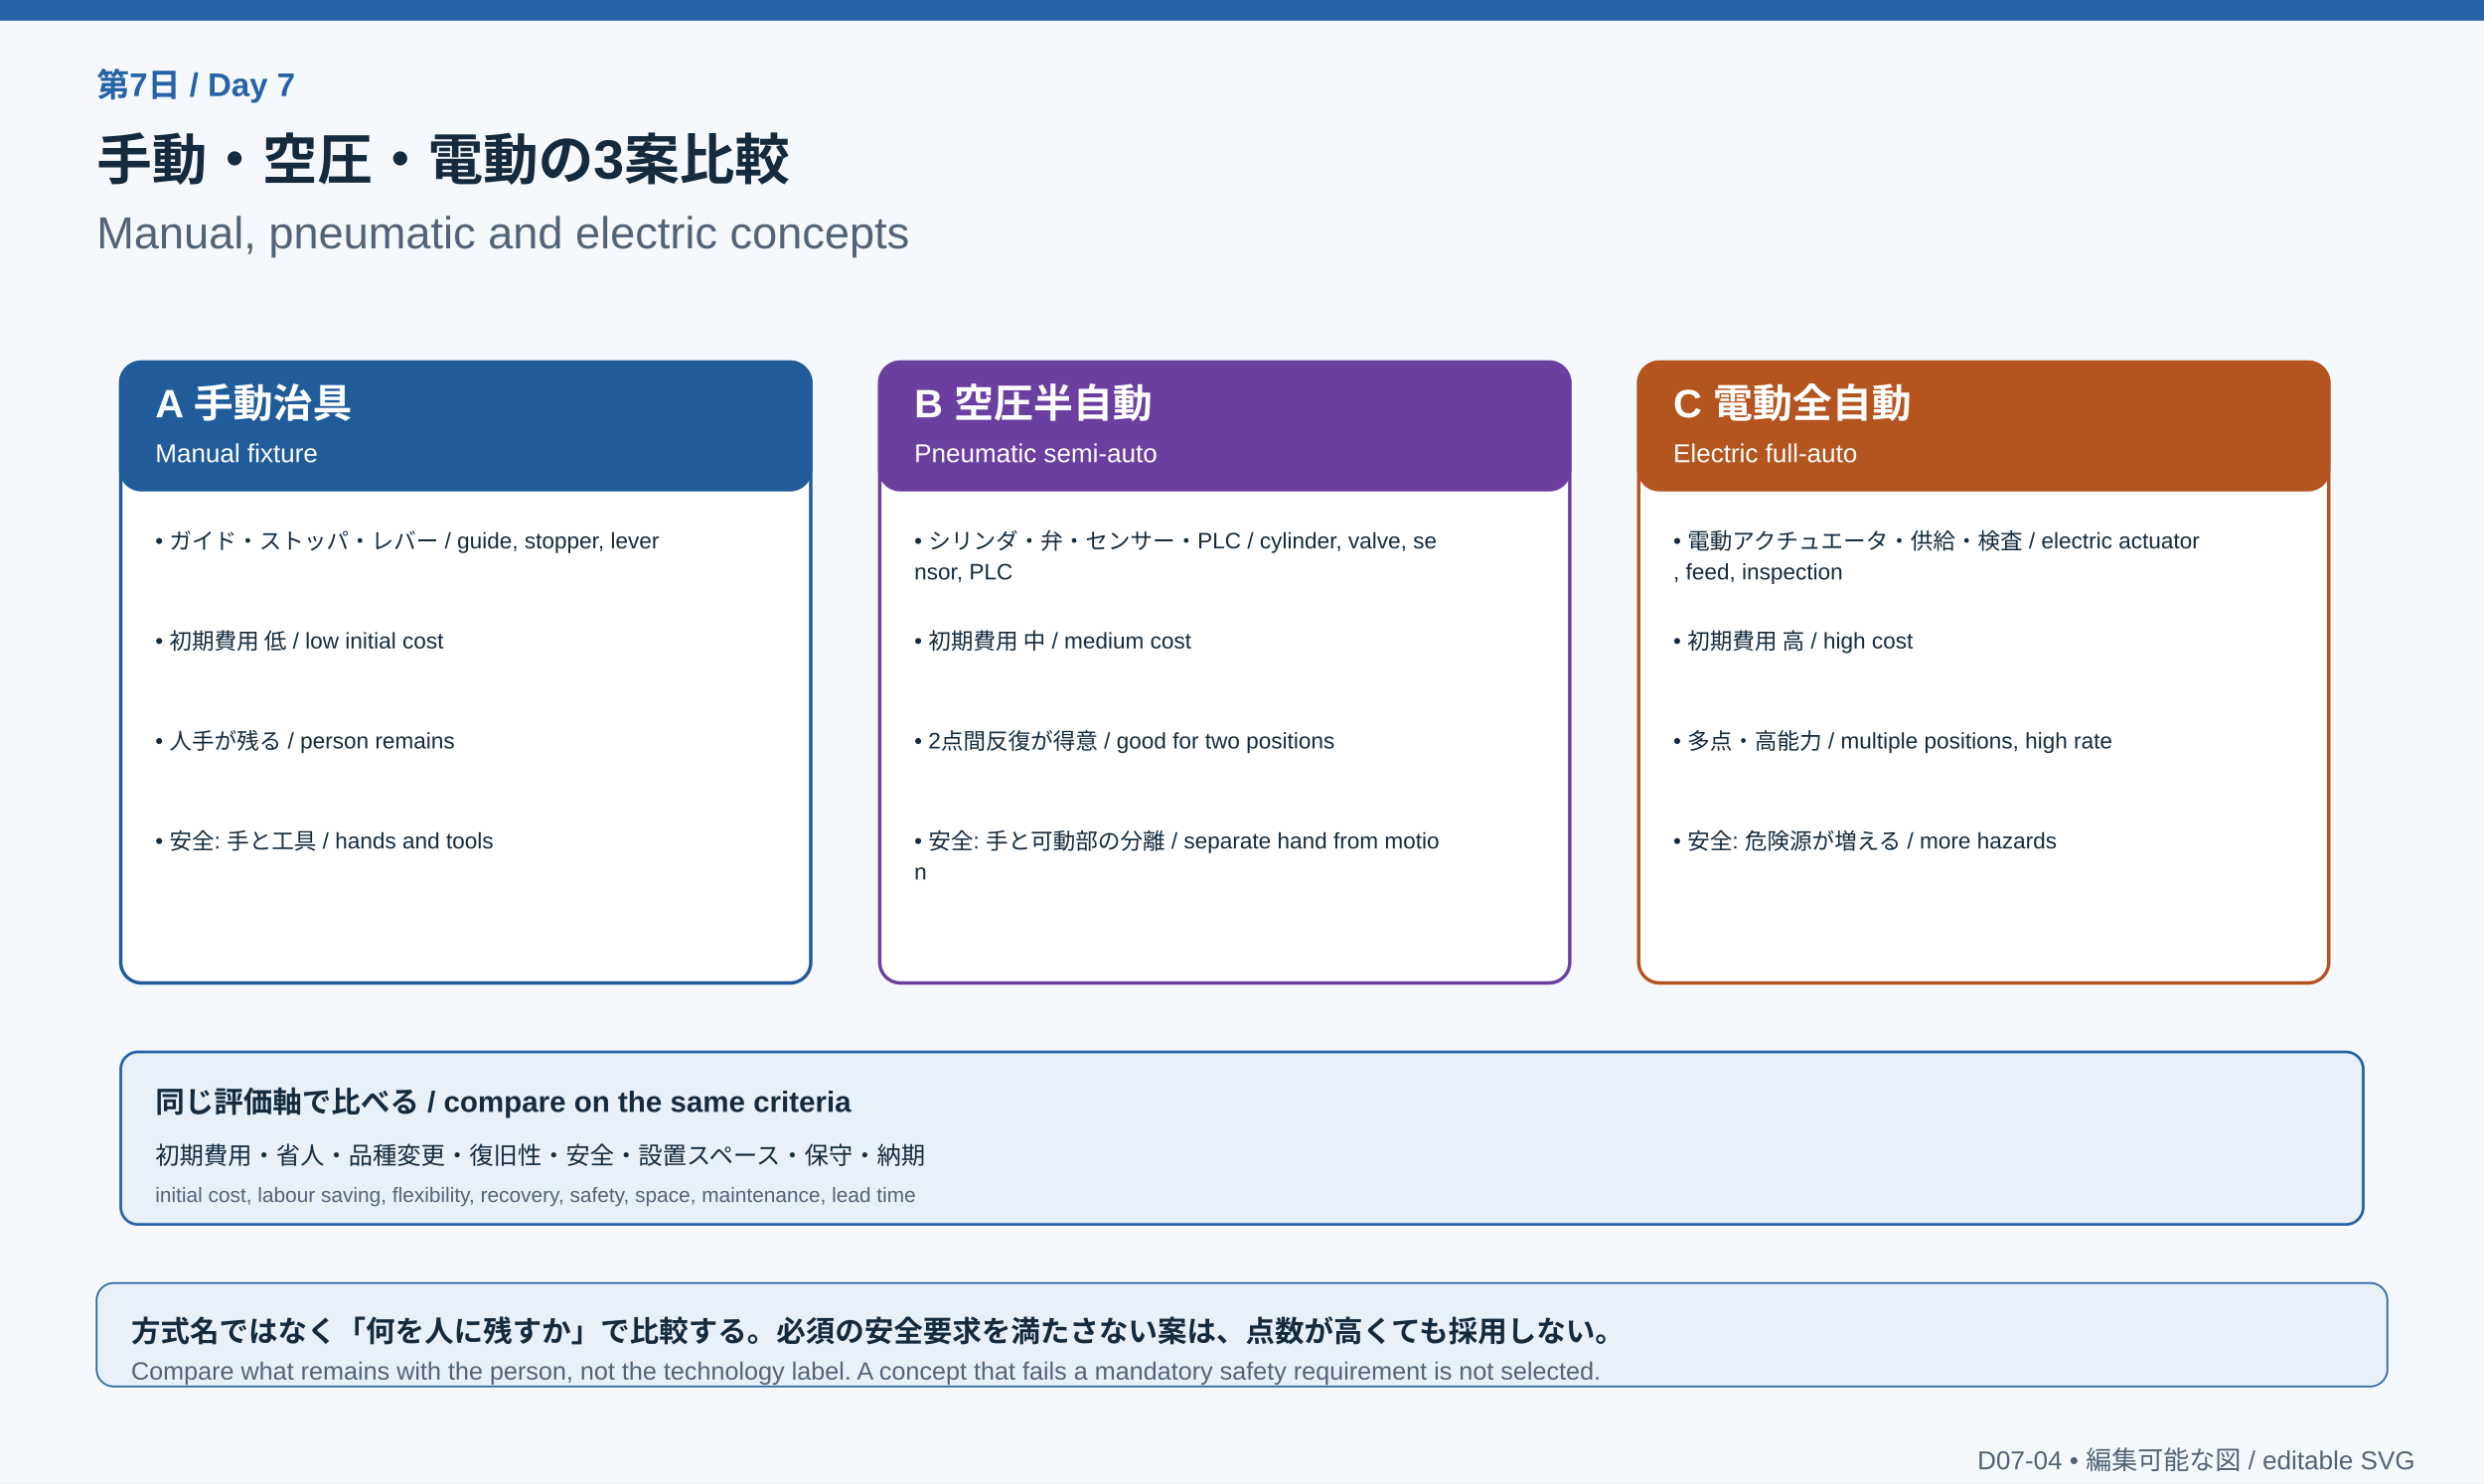
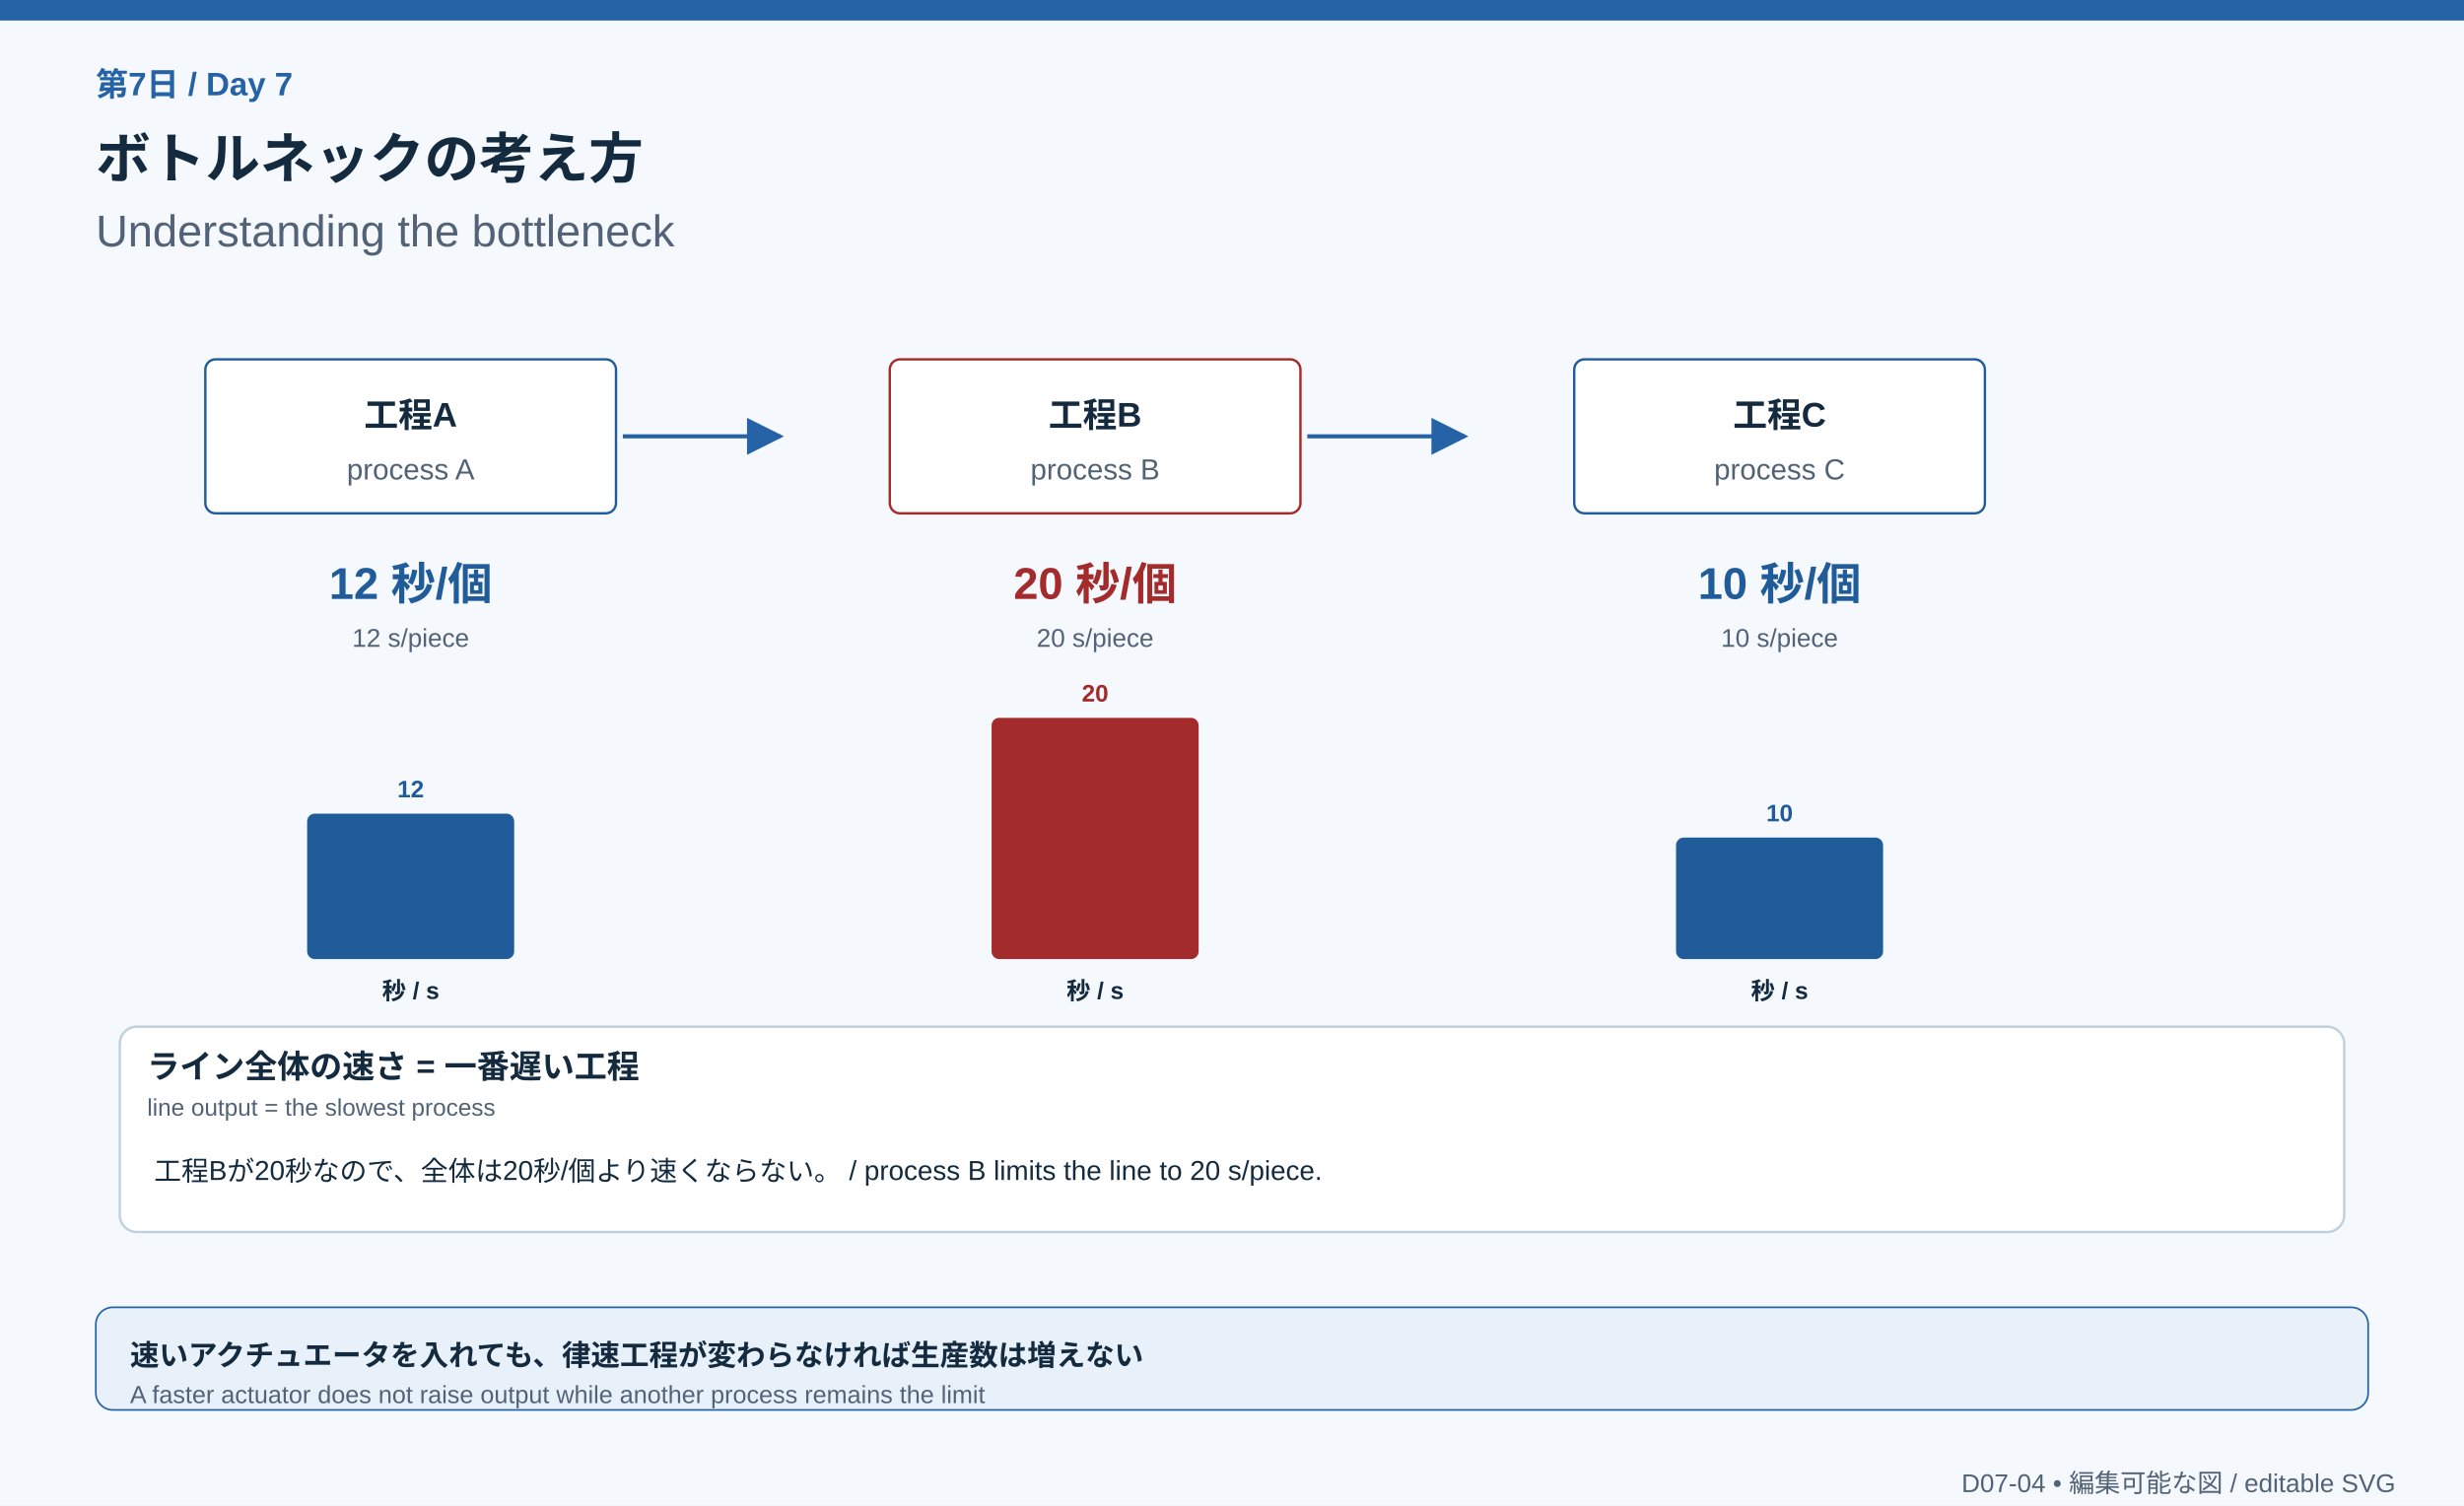
- <svg xmlns="http://www.w3.org/2000/svg" width="1440" height="860" viewBox="0 0 1440 860" role="img" aria-labelledby="title desc">
+ <svg xmlns="http://www.w3.org/2000/svg" width="1440" height="880" viewBox="0 0 1440 880" role="img" aria-labelledby="title desc">
  <defs>
    <marker id="arrow" viewBox="0 0 10 10" refX="9" refY="5" markerWidth="9" markerHeight="9" orient="auto">
      <path d="M0 0 10 5 0 10Z" fill="#2563A6" />
    </marker>
    <marker id="arrow-red" viewBox="0 0 10 10" refX="9" refY="5" markerWidth="9" markerHeight="9" orient="auto">
      <path d="M0 0 10 5 0 10Z" fill="#A32B2B" />
    </marker>
    <marker id="arrow-green" viewBox="0 0 10 10" refX="9" refY="5" markerWidth="9" markerHeight="9" orient="auto">
      <path d="M0 0 10 5 0 10Z" fill="#1B7A4B" />
    </marker>
  </defs>
-   <rect x="0" y="0" width="1440" height="860" fill="#F5F8FC" />
+   <rect x="0" y="0" width="1440" height="880" fill="#F5F8FC" />
  <rect x="0" y="0" width="1440" height="12" fill="#2563A6" />
  <text x="56.0" y="56.0" font-family="Arial, 'Noto Sans JP', 'Yu Gothic', Meiryo, sans-serif" font-size="19" fill="#2563A6" font-weight="700" text-anchor="start">第7日 / Day 7</text>
-   <text x="56.0" y="104.0" font-family="Arial, 'Noto Sans JP', 'Yu Gothic', Meiryo, sans-serif" font-size="32" fill="#142B3F" font-weight="700" text-anchor="start">手動・空圧・電動の3案比較</text>
-   <text x="56.0" y="144.0" font-family="Arial, 'Noto Sans JP', 'Yu Gothic', Meiryo, sans-serif" font-size="26" fill="#526378" font-weight="400" text-anchor="start">Manual, pneumatic and electric concepts</text>
-   <rect x="70.0" y="210.0" width="400.0" height="360.0" rx="12" fill="#FFFFFF" stroke="#1F5C99" stroke-width="2" />
-   <rect x="70.0" y="210.0" width="400.0" height="74.0" rx="12" fill="#1F5C99" stroke="#1F5C99" stroke-width="2" />
-   <text x="90.0" y="242.0" font-family="Arial, 'Noto Sans JP', 'Yu Gothic', Meiryo, sans-serif" font-size="23" fill="white" font-weight="700" text-anchor="start">A 手動治具</text>
-   <text x="90.0" y="268.0" font-family="Arial, 'Noto Sans JP', 'Yu Gothic', Meiryo, sans-serif" font-size="15" fill="white" font-weight="400" text-anchor="start">Manual fixture</text>
-   <text x="90.0" y="318.0" font-family="Arial, 'Noto Sans JP', 'Yu Gothic', Meiryo, sans-serif" font-size="13" fill="#142B3F" font-weight="400" text-anchor="start">• ガイド・ストッパ・レバー / guide, stopper, lever</text>
-   <text x="90.0" y="376.0" font-family="Arial, 'Noto Sans JP', 'Yu Gothic', Meiryo, sans-serif" font-size="13" fill="#142B3F" font-weight="400" text-anchor="start">• 初期費用 低 / low initial cost</text>
-   <text x="90.0" y="434.0" font-family="Arial, 'Noto Sans JP', 'Yu Gothic', Meiryo, sans-serif" font-size="13" fill="#142B3F" font-weight="400" text-anchor="start">• 人手が残る / person remains</text>
-   <text x="90.0" y="492.0" font-family="Arial, 'Noto Sans JP', 'Yu Gothic', Meiryo, sans-serif" font-size="13" fill="#142B3F" font-weight="400" text-anchor="start">• 安全: 手と工具 / hands and tools</text>
-   <rect x="510.0" y="210.0" width="400.0" height="360.0" rx="12" fill="#FFFFFF" stroke="#6B3FA0" stroke-width="2" />
-   <rect x="510.0" y="210.0" width="400.0" height="74.0" rx="12" fill="#6B3FA0" stroke="#6B3FA0" stroke-width="2" />
-   <text x="530.0" y="242.0" font-family="Arial, 'Noto Sans JP', 'Yu Gothic', Meiryo, sans-serif" font-size="23" fill="white" font-weight="700" text-anchor="start">B 空圧半自動</text>
-   <text x="530.0" y="268.0" font-family="Arial, 'Noto Sans JP', 'Yu Gothic', Meiryo, sans-serif" font-size="15" fill="white" font-weight="400" text-anchor="start">Pneumatic semi-auto</text>
-   <text x="530.0" y="318.0" font-family="Arial, 'Noto Sans JP', 'Yu Gothic', Meiryo, sans-serif" font-size="13" fill="#142B3F" font-weight="400" text-anchor="start">• シリンダ・弁・センサー・PLC / cylinder, valve, se</text>
-   <text x="530.0" y="336.0" font-family="Arial, 'Noto Sans JP', 'Yu Gothic', Meiryo, sans-serif" font-size="13" fill="#142B3F" font-weight="400" text-anchor="start">nsor, PLC</text>
-   <text x="530.0" y="376.0" font-family="Arial, 'Noto Sans JP', 'Yu Gothic', Meiryo, sans-serif" font-size="13" fill="#142B3F" font-weight="400" text-anchor="start">• 初期費用 中 / medium cost</text>
-   <text x="530.0" y="434.0" font-family="Arial, 'Noto Sans JP', 'Yu Gothic', Meiryo, sans-serif" font-size="13" fill="#142B3F" font-weight="400" text-anchor="start">• 2点間反復が得意 / good for two positions</text>
-   <text x="530.0" y="492.0" font-family="Arial, 'Noto Sans JP', 'Yu Gothic', Meiryo, sans-serif" font-size="13" fill="#142B3F" font-weight="400" text-anchor="start">• 安全: 手と可動部の分離 / separate hand from motio</text>
-   <text x="530.0" y="510.0" font-family="Arial, 'Noto Sans JP', 'Yu Gothic', Meiryo, sans-serif" font-size="13" fill="#142B3F" font-weight="400" text-anchor="start">n</text>
-   <rect x="950.0" y="210.0" width="400.0" height="360.0" rx="12" fill="#FFFFFF" stroke="#B4541E" stroke-width="2" />
-   <rect x="950.0" y="210.0" width="400.0" height="74.0" rx="12" fill="#B4541E" stroke="#B4541E" stroke-width="2" />
-   <text x="970.0" y="242.0" font-family="Arial, 'Noto Sans JP', 'Yu Gothic', Meiryo, sans-serif" font-size="23" fill="white" font-weight="700" text-anchor="start">C 電動全自動</text>
-   <text x="970.0" y="268.0" font-family="Arial, 'Noto Sans JP', 'Yu Gothic', Meiryo, sans-serif" font-size="15" fill="white" font-weight="400" text-anchor="start">Electric full-auto</text>
-   <text x="970.0" y="318.0" font-family="Arial, 'Noto Sans JP', 'Yu Gothic', Meiryo, sans-serif" font-size="13" fill="#142B3F" font-weight="400" text-anchor="start">• 電動アクチュエータ・供給・検査 / electric actuator</text>
-   <text x="970.0" y="336.0" font-family="Arial, 'Noto Sans JP', 'Yu Gothic', Meiryo, sans-serif" font-size="13" fill="#142B3F" font-weight="400" text-anchor="start">, feed, inspection</text>
-   <text x="970.0" y="376.0" font-family="Arial, 'Noto Sans JP', 'Yu Gothic', Meiryo, sans-serif" font-size="13" fill="#142B3F" font-weight="400" text-anchor="start">• 初期費用 高 / high cost</text>
-   <text x="970.0" y="434.0" font-family="Arial, 'Noto Sans JP', 'Yu Gothic', Meiryo, sans-serif" font-size="13" fill="#142B3F" font-weight="400" text-anchor="start">• 多点・高能力 / multiple positions, high rate</text>
-   <text x="970.0" y="492.0" font-family="Arial, 'Noto Sans JP', 'Yu Gothic', Meiryo, sans-serif" font-size="13" fill="#142B3F" font-weight="400" text-anchor="start">• 安全: 危険源が増える / more hazards</text>
-   <rect x="70.0" y="610.0" width="1300.0" height="100.0" rx="10" fill="#E8F1FA" stroke="#2563A6" stroke-width="1.6" />
-   <text x="90.0" y="645.0" font-family="Arial, 'Noto Sans JP', 'Yu Gothic', Meiryo, sans-serif" font-size="17" fill="#142B3F" font-weight="700" text-anchor="start">同じ評価軸で比べる / compare on the same criteria</text>
-   <text x="90.0" y="675.0" font-family="Arial, 'Noto Sans JP', 'Yu Gothic', Meiryo, sans-serif" font-size="14" fill="#142B3F" font-weight="400" text-anchor="start">初期費用・省人・品種変更・復旧性・安全・設置スペース・保守・納期</text>
-   <text x="90.0" y="697.0" font-family="Arial, 'Noto Sans JP', 'Yu Gothic', Meiryo, sans-serif" font-size="12" fill="#526378" font-weight="400" text-anchor="start">initial cost, labour saving, flexibility, recovery, safety, space, maintenance, lead time</text>
-   <rect x="56.0" y="744.0" width="1328.0" height="60.0" rx="10" fill="#E8F1FA" stroke="#2563A6" stroke-width="1" />
-   <text x="76.0" y="778.0" font-family="Arial, 'Noto Sans JP', 'Yu Gothic', Meiryo, sans-serif" font-size="17.0" fill="#142B3F" font-weight="700" text-anchor="start">方式名ではなく「何を人に残すか」で比較する。必須の安全要求を満たさない案は、点数が高くても採用しない。</text>
-   <text x="76.0" y="800.0" font-family="Arial, 'Noto Sans JP', 'Yu Gothic', Meiryo, sans-serif" font-size="14.5" fill="#526378" font-weight="400" text-anchor="start">Compare what remains with the person, not the technology label. A concept that fails a mandatory safety requirement is not selected.</text>
-   <text x="1400" y="852" font-family="Arial, 'Noto Sans JP', 'Yu Gothic', Meiryo, sans-serif" font-size="15" fill="#526378" text-anchor="end">D07-04 • 編集可能な図 / editable SVG</text>
+   <text x="56.0" y="104.0" font-family="Arial, 'Noto Sans JP', 'Yu Gothic', Meiryo, sans-serif" font-size="32" fill="#142B3F" font-weight="700" text-anchor="start">ボトルネックの考え方</text>
+   <text x="56.0" y="144.0" font-family="Arial, 'Noto Sans JP', 'Yu Gothic', Meiryo, sans-serif" font-size="26" fill="#526378" font-weight="400" text-anchor="start">Understanding the bottleneck</text>
+   <rect x="120.0" y="210.0" width="240.0" height="90.0" rx="6" fill="#FFFFFF" stroke="#1F5C99" stroke-width="1.4" />
+   <text x="240.0" y="249.6" font-family="Arial, 'Noto Sans JP', 'Yu Gothic', Meiryo, sans-serif" font-size="20" fill="#142B3F" font-weight="700" text-anchor="middle">工程A</text>
+   <text x="240.0" y="280.2" font-family="Arial, 'Noto Sans JP', 'Yu Gothic', Meiryo, sans-serif" font-size="17" fill="#526378" font-weight="400" text-anchor="middle">process A</text>
+   <text x="240.0" y="350.0" font-family="Arial, 'Noto Sans JP', 'Yu Gothic', Meiryo, sans-serif" font-size="26" fill="#1F5C99" font-weight="700" text-anchor="middle">12 秒/個</text>
+   <text x="240.0" y="378.0" font-family="Arial, 'Noto Sans JP', 'Yu Gothic', Meiryo, sans-serif" font-size="15" fill="#526378" font-weight="400" text-anchor="middle">12 s/piece</text>
+   <rect x="180.0" y="476.0" width="120.0" height="84.0" rx="4" fill="#1F5C99" stroke="#1F5C99" stroke-width="1" />
+   <text x="240.0" y="584.0" font-family="Arial, 'Noto Sans JP', 'Yu Gothic', Meiryo, sans-serif" font-size="14" fill="#142B3F" font-weight="600" text-anchor="middle">秒 / s</text>
+   <text x="240.0" y="466.0" font-family="Arial, 'Noto Sans JP', 'Yu Gothic', Meiryo, sans-serif" font-size="14" fill="#1F5C99" font-weight="700" text-anchor="middle">12</text>
+   <path d="M364.0 255.0 L456.0 255.0" fill="none" stroke="#2563A6" stroke-width="2.4" marker-end="url(#arrow)" />
+   <rect x="520.0" y="210.0" width="240.0" height="90.0" rx="6" fill="#FFFFFF" stroke="#A32B2B" stroke-width="1.4" />
+   <text x="640.0" y="249.6" font-family="Arial, 'Noto Sans JP', 'Yu Gothic', Meiryo, sans-serif" font-size="20" fill="#142B3F" font-weight="700" text-anchor="middle">工程B</text>
+   <text x="640.0" y="280.2" font-family="Arial, 'Noto Sans JP', 'Yu Gothic', Meiryo, sans-serif" font-size="17" fill="#526378" font-weight="400" text-anchor="middle">process B</text>
+   <text x="640.0" y="350.0" font-family="Arial, 'Noto Sans JP', 'Yu Gothic', Meiryo, sans-serif" font-size="26" fill="#A32B2B" font-weight="700" text-anchor="middle">20 秒/個</text>
+   <text x="640.0" y="378.0" font-family="Arial, 'Noto Sans JP', 'Yu Gothic', Meiryo, sans-serif" font-size="15" fill="#526378" font-weight="400" text-anchor="middle">20 s/piece</text>
+   <rect x="580.0" y="420.0" width="120.0" height="140.0" rx="4" fill="#A32B2B" stroke="#A32B2B" stroke-width="1" />
+   <text x="640.0" y="584.0" font-family="Arial, 'Noto Sans JP', 'Yu Gothic', Meiryo, sans-serif" font-size="14" fill="#142B3F" font-weight="600" text-anchor="middle">秒 / s</text>
+   <text x="640.0" y="410.0" font-family="Arial, 'Noto Sans JP', 'Yu Gothic', Meiryo, sans-serif" font-size="14" fill="#A32B2B" font-weight="700" text-anchor="middle">20</text>
+   <path d="M764.0 255.0 L856.0 255.0" fill="none" stroke="#2563A6" stroke-width="2.4" marker-end="url(#arrow)" />
+   <rect x="920.0" y="210.0" width="240.0" height="90.0" rx="6" fill="#FFFFFF" stroke="#1F5C99" stroke-width="1.4" />
+   <text x="1040.0" y="249.6" font-family="Arial, 'Noto Sans JP', 'Yu Gothic', Meiryo, sans-serif" font-size="20" fill="#142B3F" font-weight="700" text-anchor="middle">工程C</text>
+   <text x="1040.0" y="280.2" font-family="Arial, 'Noto Sans JP', 'Yu Gothic', Meiryo, sans-serif" font-size="17" fill="#526378" font-weight="400" text-anchor="middle">process C</text>
+   <text x="1040.0" y="350.0" font-family="Arial, 'Noto Sans JP', 'Yu Gothic', Meiryo, sans-serif" font-size="26" fill="#1F5C99" font-weight="700" text-anchor="middle">10 秒/個</text>
+   <text x="1040.0" y="378.0" font-family="Arial, 'Noto Sans JP', 'Yu Gothic', Meiryo, sans-serif" font-size="15" fill="#526378" font-weight="400" text-anchor="middle">10 s/piece</text>
+   <rect x="980.0" y="490.0" width="120.0" height="70.0" rx="4" fill="#1F5C99" stroke="#1F5C99" stroke-width="1" />
+   <text x="1040.0" y="584.0" font-family="Arial, 'Noto Sans JP', 'Yu Gothic', Meiryo, sans-serif" font-size="14" fill="#142B3F" font-weight="600" text-anchor="middle">秒 / s</text>
+   <text x="1040.0" y="480.0" font-family="Arial, 'Noto Sans JP', 'Yu Gothic', Meiryo, sans-serif" font-size="14" fill="#1F5C99" font-weight="700" text-anchor="middle">10</text>
+   <rect x="70.0" y="600.0" width="1300.0" height="120.0" rx="10" fill="#FFFFFF" stroke="#C1D0DD" stroke-width="1.4" />
+   <text x="86.0" y="630.0" font-family="Arial, 'Noto Sans JP', 'Yu Gothic', Meiryo, sans-serif" font-size="19" fill="#142B3F" font-weight="700" text-anchor="start">ライン全体の速さ = 一番遅い工程</text>
+   <text x="86.0" y="652.0" font-family="Arial, 'Noto Sans JP', 'Yu Gothic', Meiryo, sans-serif" font-size="14" fill="#526378" font-weight="400" text-anchor="start">line output = the slowest process</text>
+   <text x="90.0" y="690.0" font-family="Arial, 'Noto Sans JP', 'Yu Gothic', Meiryo, sans-serif" font-size="16" fill="#142B3F" font-weight="400" text-anchor="start">工程Bが20秒なので、全体は20秒/個より速くならない。 / process B limits the line to 20 s/piece.</text>
+   <rect x="56.0" y="764.0" width="1328.0" height="60.0" rx="10" fill="#E8F1FA" stroke="#2563A6" stroke-width="1" />
+   <text x="76.0" y="798.0" font-family="Arial, 'Noto Sans JP', 'Yu Gothic', Meiryo, sans-serif" font-size="17.0" fill="#142B3F" font-weight="700" text-anchor="start">速いアクチュエータを入れても、律速工程が変わらなければ生産数は増えない</text>
+   <text x="76.0" y="820.0" font-family="Arial, 'Noto Sans JP', 'Yu Gothic', Meiryo, sans-serif" font-size="14.5" fill="#526378" font-weight="400" text-anchor="start">A faster actuator does not raise output while another process remains the limit</text>
+   <text x="1400" y="872" font-family="Arial, 'Noto Sans JP', 'Yu Gothic', Meiryo, sans-serif" font-size="15" fill="#526378" text-anchor="end">D07-04 • 編集可能な図 / editable SVG</text>
</svg>
